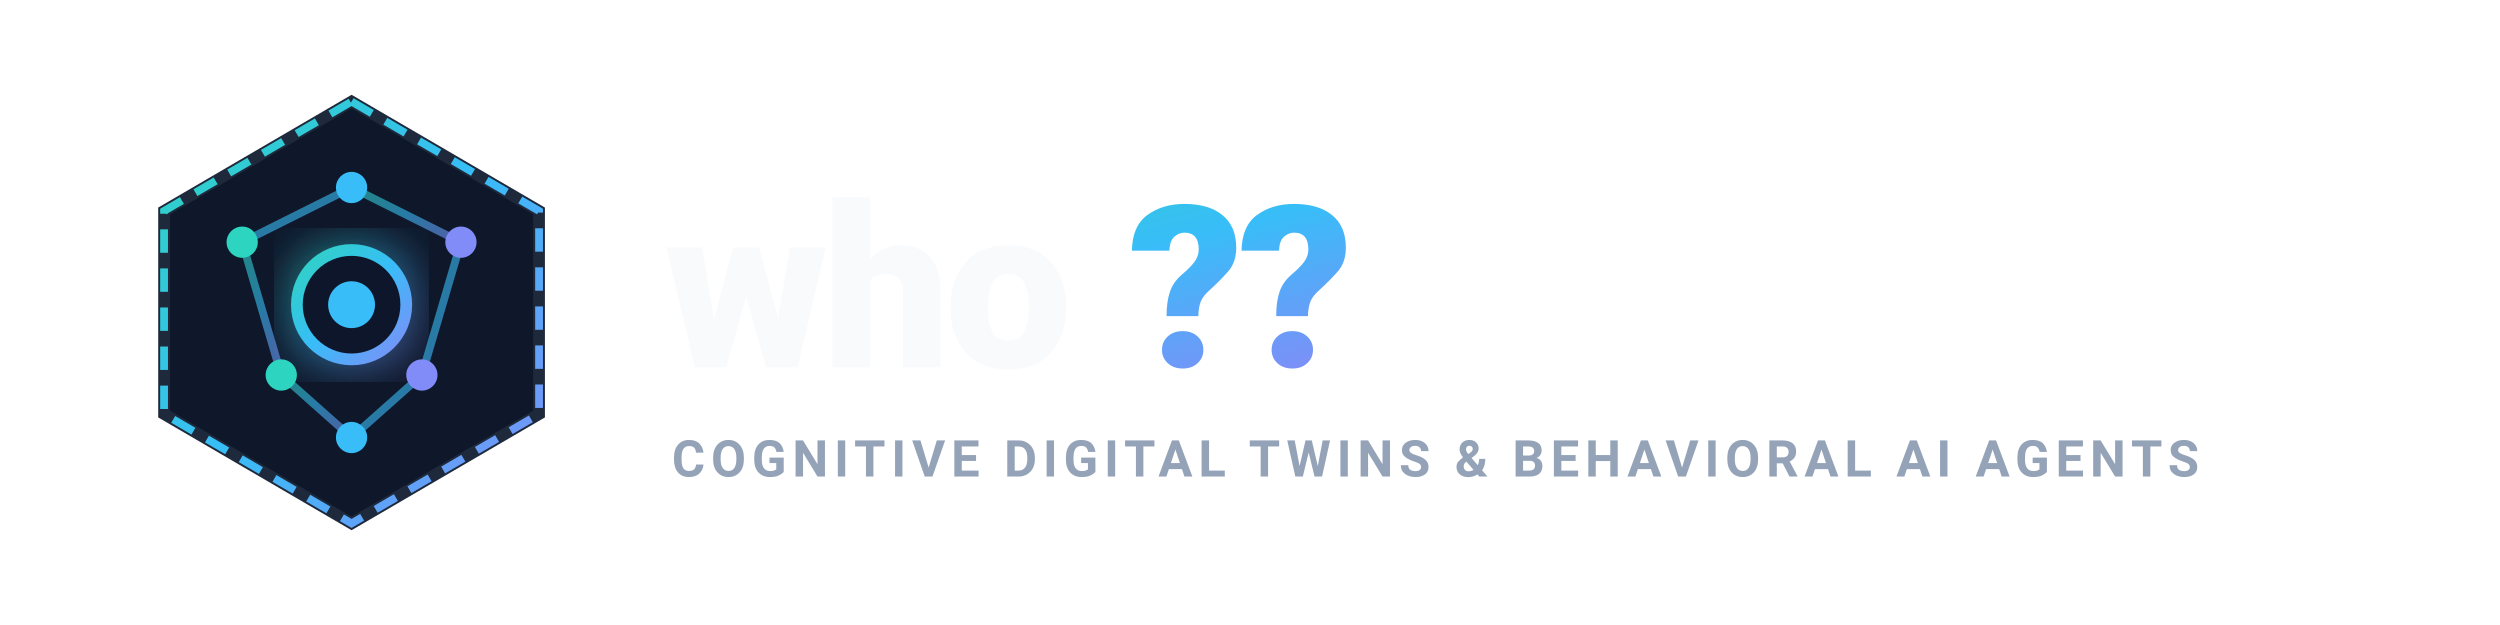
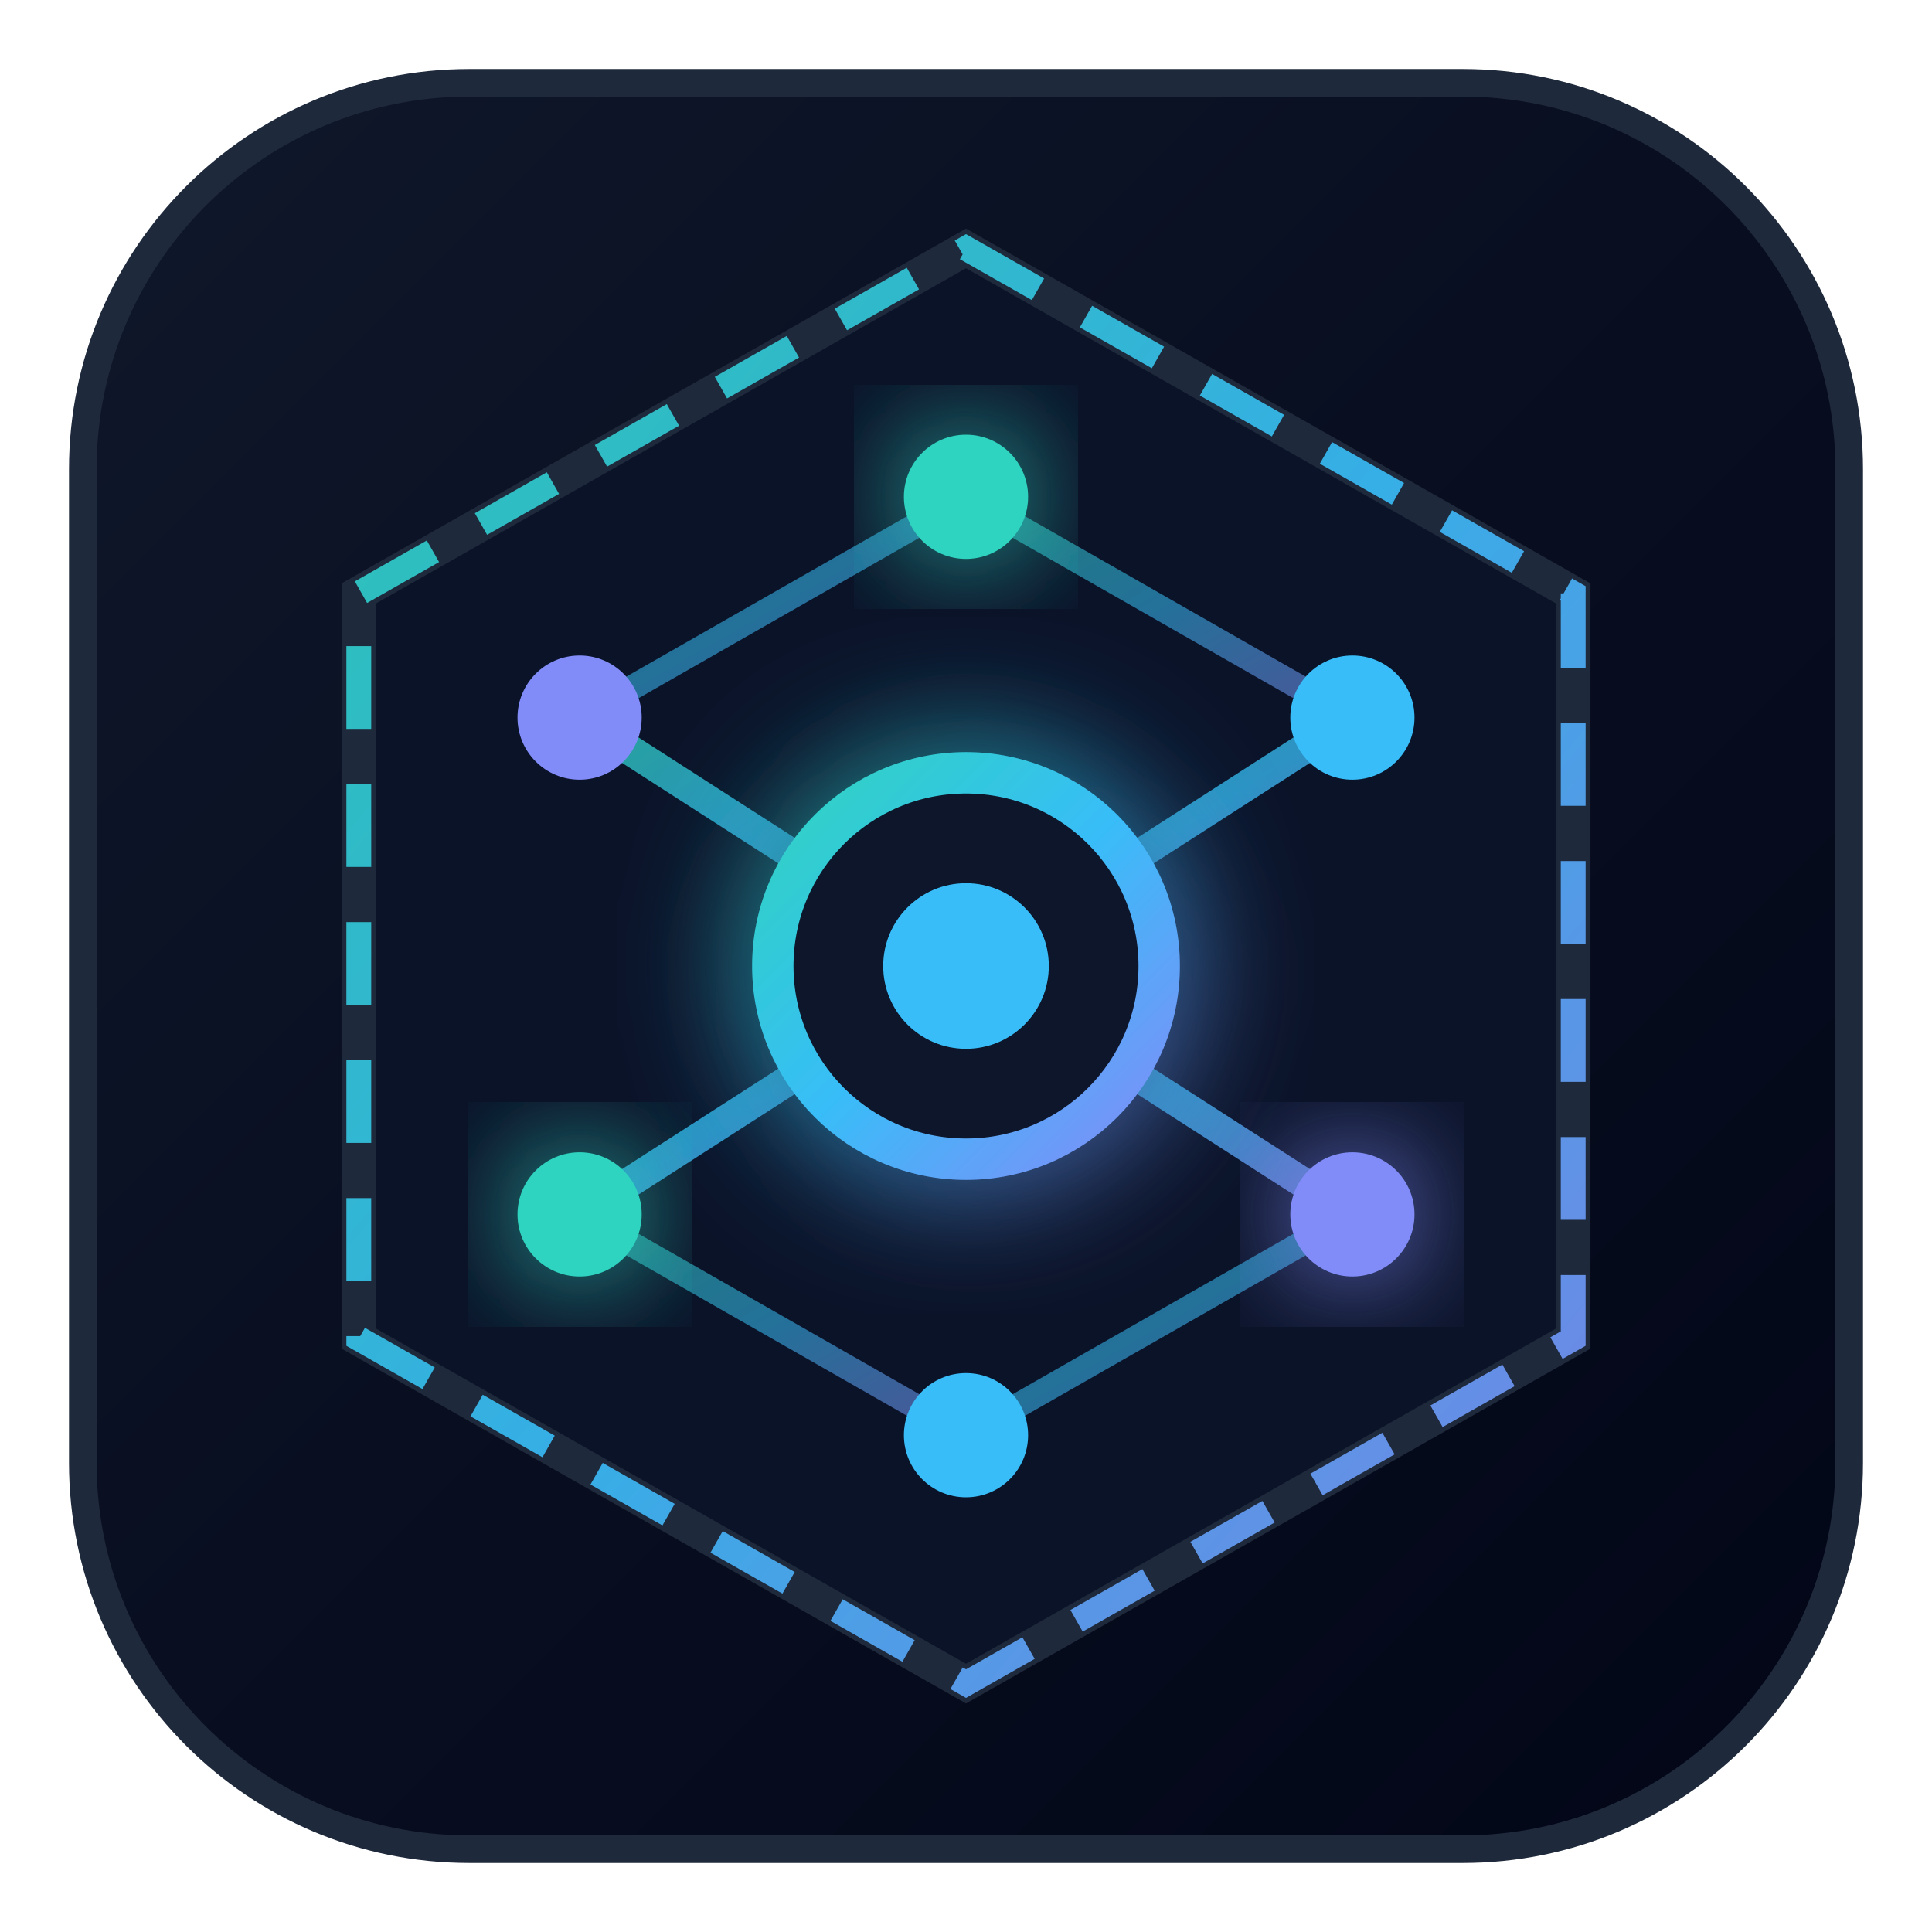
- <svg xmlns="http://www.w3.org/2000/svg" viewBox="0 0 640 160" width="100%" height="100%" style="background: transparent;">
+ <svg xmlns="http://www.w3.org/2000/svg" viewBox="0 0 140 140" width="100%" height="100%" role="img" aria-label="who?? cognitive digital twin logo">
  <defs>
    <linearGradient id="logoGrad" x1="0%" y1="0%" x2="100%" y2="100%">
      <stop offset="0%" stop-color="#2dd4bf" />
      <stop offset="50%" stop-color="#38bdf8" />
      <stop offset="100%" stop-color="#818cf8" />
    </linearGradient>
-     <linearGradient id="neonGlow" x1="0%" y1="0%" x2="100%" y2="0%">
-       <stop offset="0%" stop-color="#2dd4bf" stop-opacity="0.8" />
-       <stop offset="100%" stop-color="#818cf8" stop-opacity="0.8" />
+     <linearGradient id="shieldGrad" x1="0%" y1="0%" x2="100%" y2="100%">
+       <stop offset="0%" stop-color="#0f172a" />
+       <stop offset="100%" stop-color="#020617" />
    </linearGradient>
-     <filter id="bloom" x="-20%" y="-20%" width="140%" height="140%">
-       <feGaussianBlur stdDeviation="6" result="blur" />
+     <filter id="bloom" x="-40%" y="-40%" width="180%" height="180%">
+       <feGaussianBlur stdDeviation="4.5" result="blur" />
      <feMerge>
        <feMergeNode in="blur" />
        <feMergeNode in="SourceGraphic" />
      </feMerge>
    </filter>
  </defs>
-   <g transform="translate(30, 20)">
-     <polygon points="60,6 108,34 108,86 60,114 12,86 12,34" fill="#0f172a" stroke="#1e293b" stroke-width="3" />
-     <polygon points="60,6 108,34 108,86 60,114 12,86 12,34" fill="none" stroke="url(#logoGrad)" stroke-width="2" stroke-dasharray="6,4" />
-     <line x1="32" y1="42" x2="60" y2="28" stroke="url(#logoGrad)" stroke-width="2" opacity="0.6" />
-     <line x1="60" y1="28" x2="88" y2="42" stroke="url(#logoGrad)" stroke-width="2" opacity="0.6" />
-     <line x1="32" y1="42" x2="42" y2="76" stroke="url(#logoGrad)" stroke-width="2" opacity="0.6" />
-     <line x1="88" y1="42" x2="78" y2="76" stroke="url(#logoGrad)" stroke-width="2" opacity="0.6" />
-     <line x1="42" y1="76" x2="60" y2="92" stroke="url(#logoGrad)" stroke-width="2" opacity="0.6" />
-     <line x1="78" y1="76" x2="60" y2="92" stroke="url(#logoGrad)" stroke-width="2" opacity="0.6" />
-     <line x1="42" y1="76" x2="78" y2="76" stroke="url(#logoGrad)" stroke-width="2.5" />
-     <circle cx="60" cy="58" r="14" fill="#0f172a" stroke="url(#logoGrad)" stroke-width="3" filter="url(#bloom)" />
-     <circle cx="60" cy="58" r="6" fill="#38bdf8" />
-     <circle cx="32" cy="42" r="4" fill="#2dd4bf" />
-     <circle cx="60" cy="28" r="4" fill="#38bdf8" />
-     <circle cx="88" cy="42" r="4" fill="#818cf8" />
-     <circle cx="42" cy="76" r="4" fill="#2dd4bf" />
-     <circle cx="78" cy="76" r="4" fill="#818cf8" />
-     <circle cx="60" cy="92" r="4" fill="#38bdf8" />
-   </g>
-   <g transform="translate(170, 42)" font-family="system-ui, -apple-system, 'Segoe UI', Roboto, 'Helvetica Neue', Arial, sans-serif">
-     <text x="0" y="52" font-size="58" font-weight="800" letter-spacing="-1.5">
-       <tspan fill="#f8fafc">who</tspan>
-       <tspan fill="url(#logoGrad)">??</tspan>
-     </text>
-     <text x="2" y="80" fill="#94a3b8" font-size="13" font-weight="600" letter-spacing="1.5">
-       COGNITIVE DIGITAL TWINS &amp; BEHAVIORAL AI AGENTS
-     </text>
-   </g>
+   <rect x="6" y="6" width="128" height="128" rx="28" fill="url(#shieldGrad)" stroke="#1e293b" stroke-width="2" />
+   <polygon points="70,18 114,43 114,97 70,122 26,97 26,43" fill="#0b1329" stroke="#1e293b" stroke-width="2.5" />
+   <polygon points="70,18 114,43 114,97 70,122 26,97 26,43" fill="none" stroke="url(#logoGrad)" stroke-width="1.8" stroke-dasharray="6,4" opacity="0.9" />
+   <line x1="70" y1="36" x2="98" y2="52" stroke="url(#logoGrad)" stroke-width="1.8" opacity="0.55" />
+   <line x1="98" y1="52" x2="98" y2="88" stroke="url(#logoGrad)" stroke-width="1.8" opacity="0.55" />
+   <line x1="98" y1="88" x2="70" y2="104" stroke="url(#logoGrad)" stroke-width="1.8" opacity="0.55" />
+   <line x1="70" y1="104" x2="42" y2="88" stroke="url(#logoGrad)" stroke-width="1.8" opacity="0.55" />
+   <line x1="42" y1="88" x2="42" y2="52" stroke="url(#logoGrad)" stroke-width="1.8" opacity="0.55" />
+   <line x1="42" y1="52" x2="70" y2="36" stroke="url(#logoGrad)" stroke-width="1.8" opacity="0.55" />
+   <line x1="70" y1="36" x2="70" y2="70" stroke="url(#logoGrad)" stroke-width="2.2" opacity="0.75" />
+   <line x1="98" y1="52" x2="70" y2="70" stroke="url(#logoGrad)" stroke-width="2.2" opacity="0.75" />
+   <line x1="98" y1="88" x2="70" y2="70" stroke="url(#logoGrad)" stroke-width="2.2" opacity="0.75" />
+   <line x1="70" y1="104" x2="70" y2="70" stroke="url(#logoGrad)" stroke-width="2.2" opacity="0.75" />
+   <line x1="42" y1="88" x2="70" y2="70" stroke="url(#logoGrad)" stroke-width="2.2" opacity="0.75" />
+   <line x1="42" y1="52" x2="70" y2="70" stroke="url(#logoGrad)" stroke-width="2.2" opacity="0.75" />
+   <line x1="42" y1="70" x2="98" y2="70" stroke="url(#logoGrad)" stroke-width="1.4" stroke-dasharray="3,3" opacity="0.45" />
+   <circle cx="70" cy="36" r="4.5" fill="#2dd4bf" filter="url(#bloom)" />
+   <circle cx="98" cy="52" r="4.5" fill="#38bdf8" />
+   <circle cx="98" cy="88" r="4.5" fill="#818cf8" filter="url(#bloom)" />
+   <circle cx="70" cy="104" r="4.5" fill="#38bdf8" />
+   <circle cx="42" cy="88" r="4.5" fill="#2dd4bf" filter="url(#bloom)" />
+   <circle cx="42" cy="52" r="4.5" fill="#818cf8" />
+   <circle cx="70" cy="70" r="14" fill="#0f172a" stroke="url(#logoGrad)" stroke-width="3" filter="url(#bloom)" />
+   <circle cx="70" cy="70" r="6" fill="#38bdf8" />
</svg>
